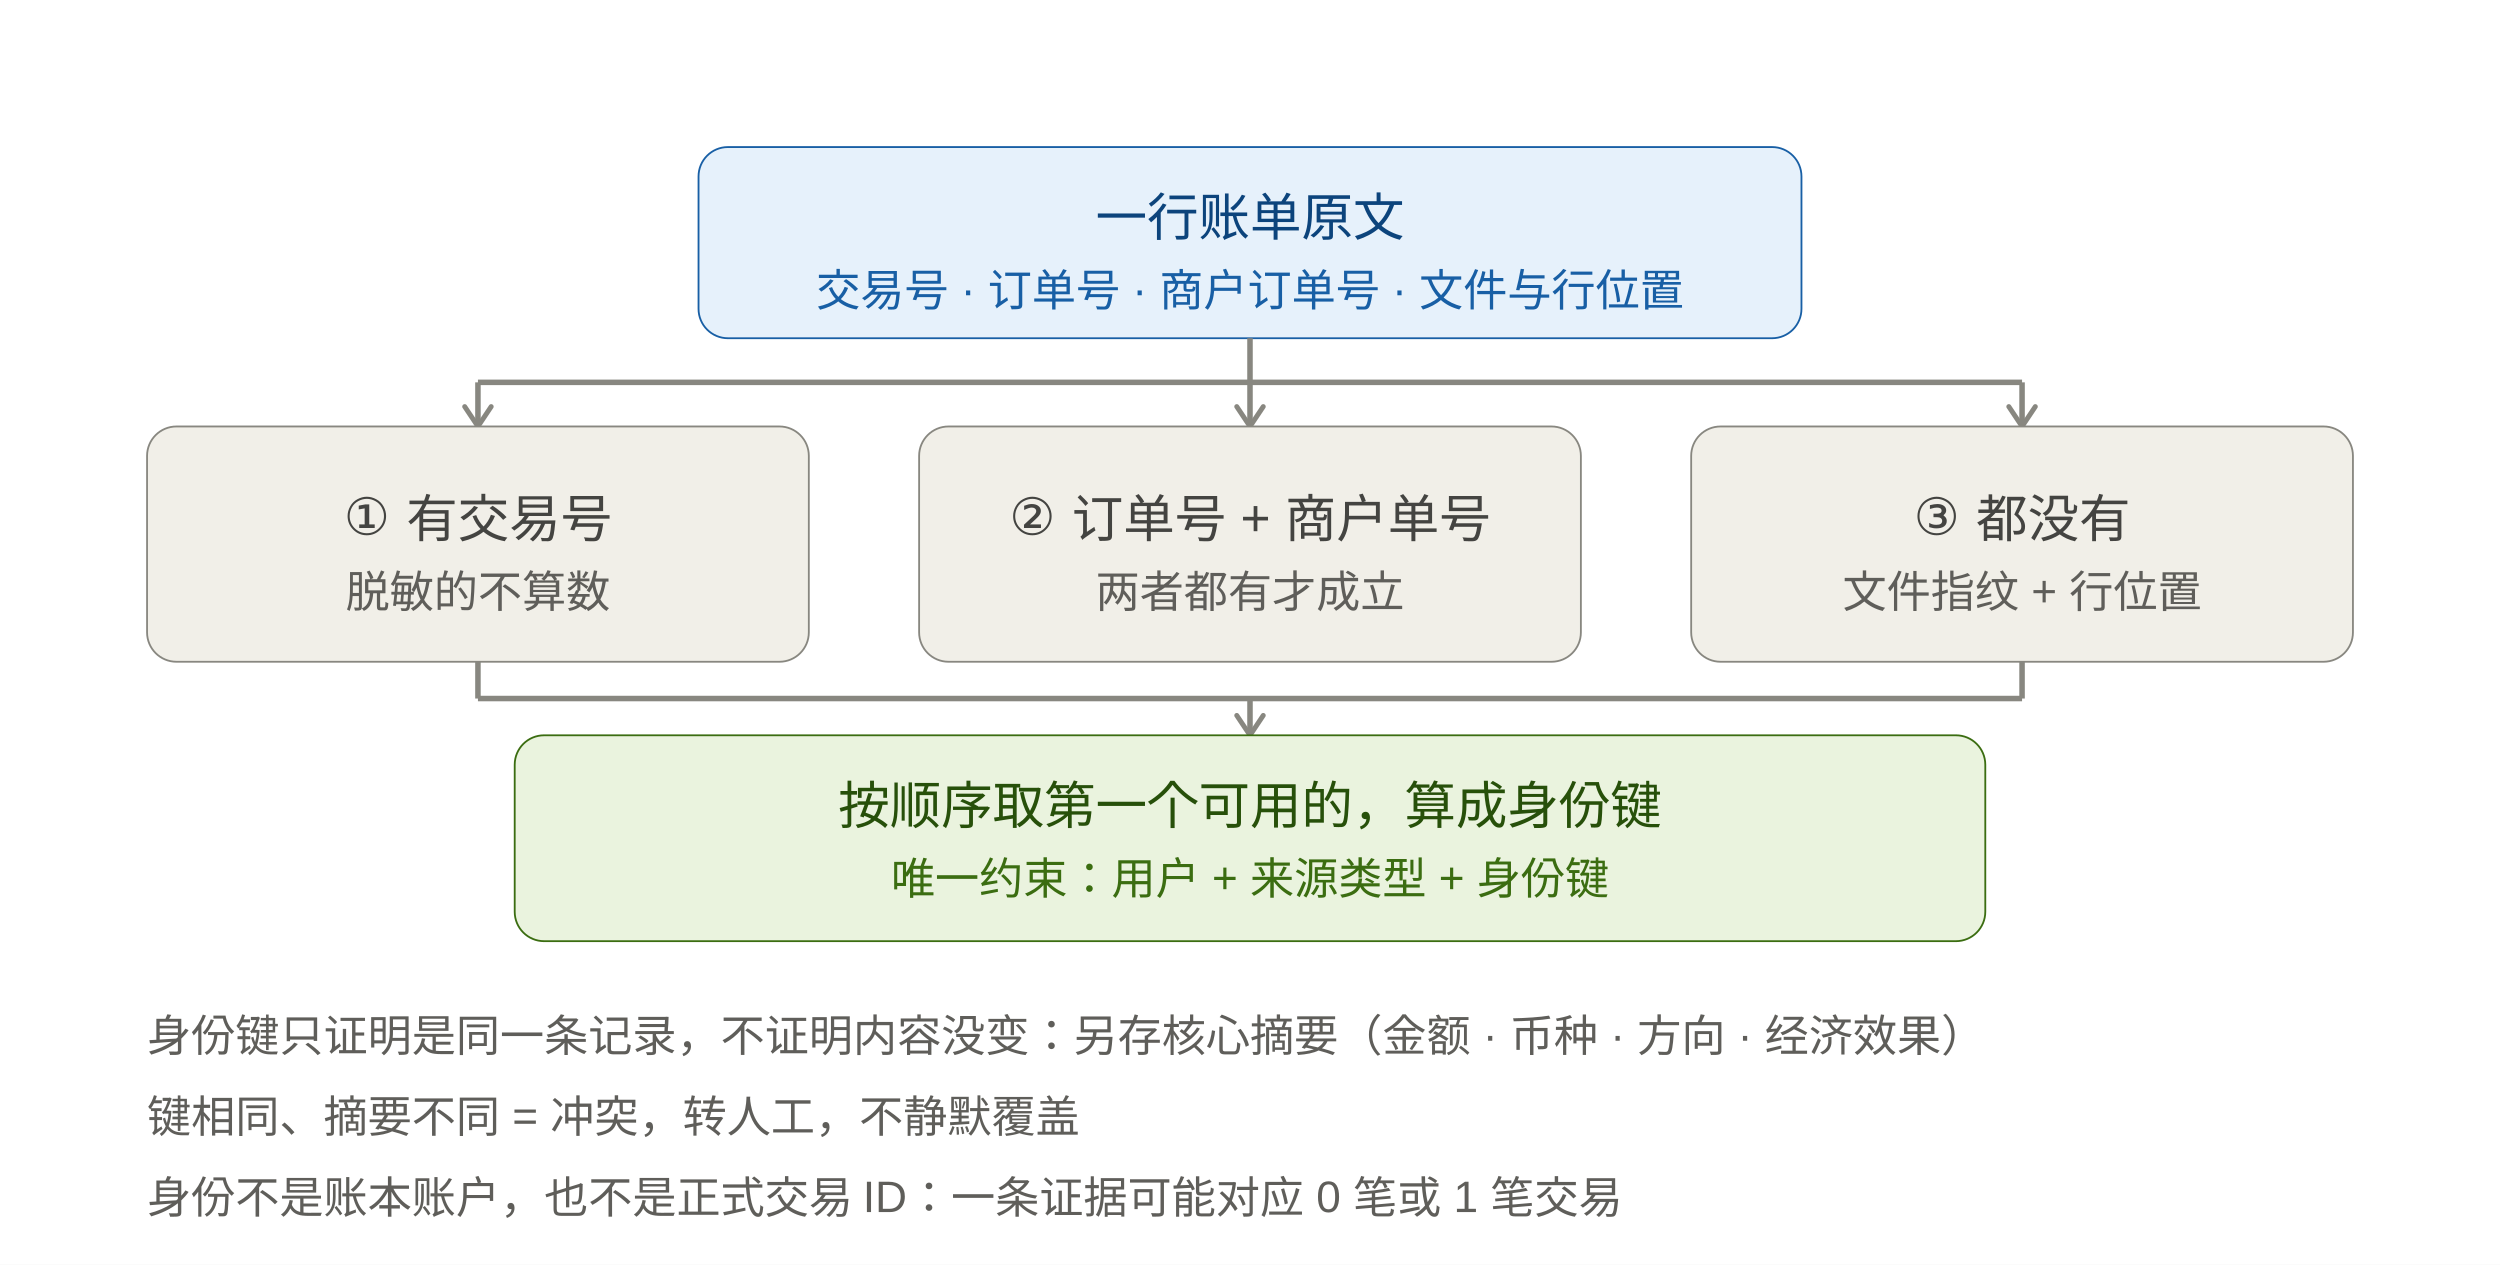
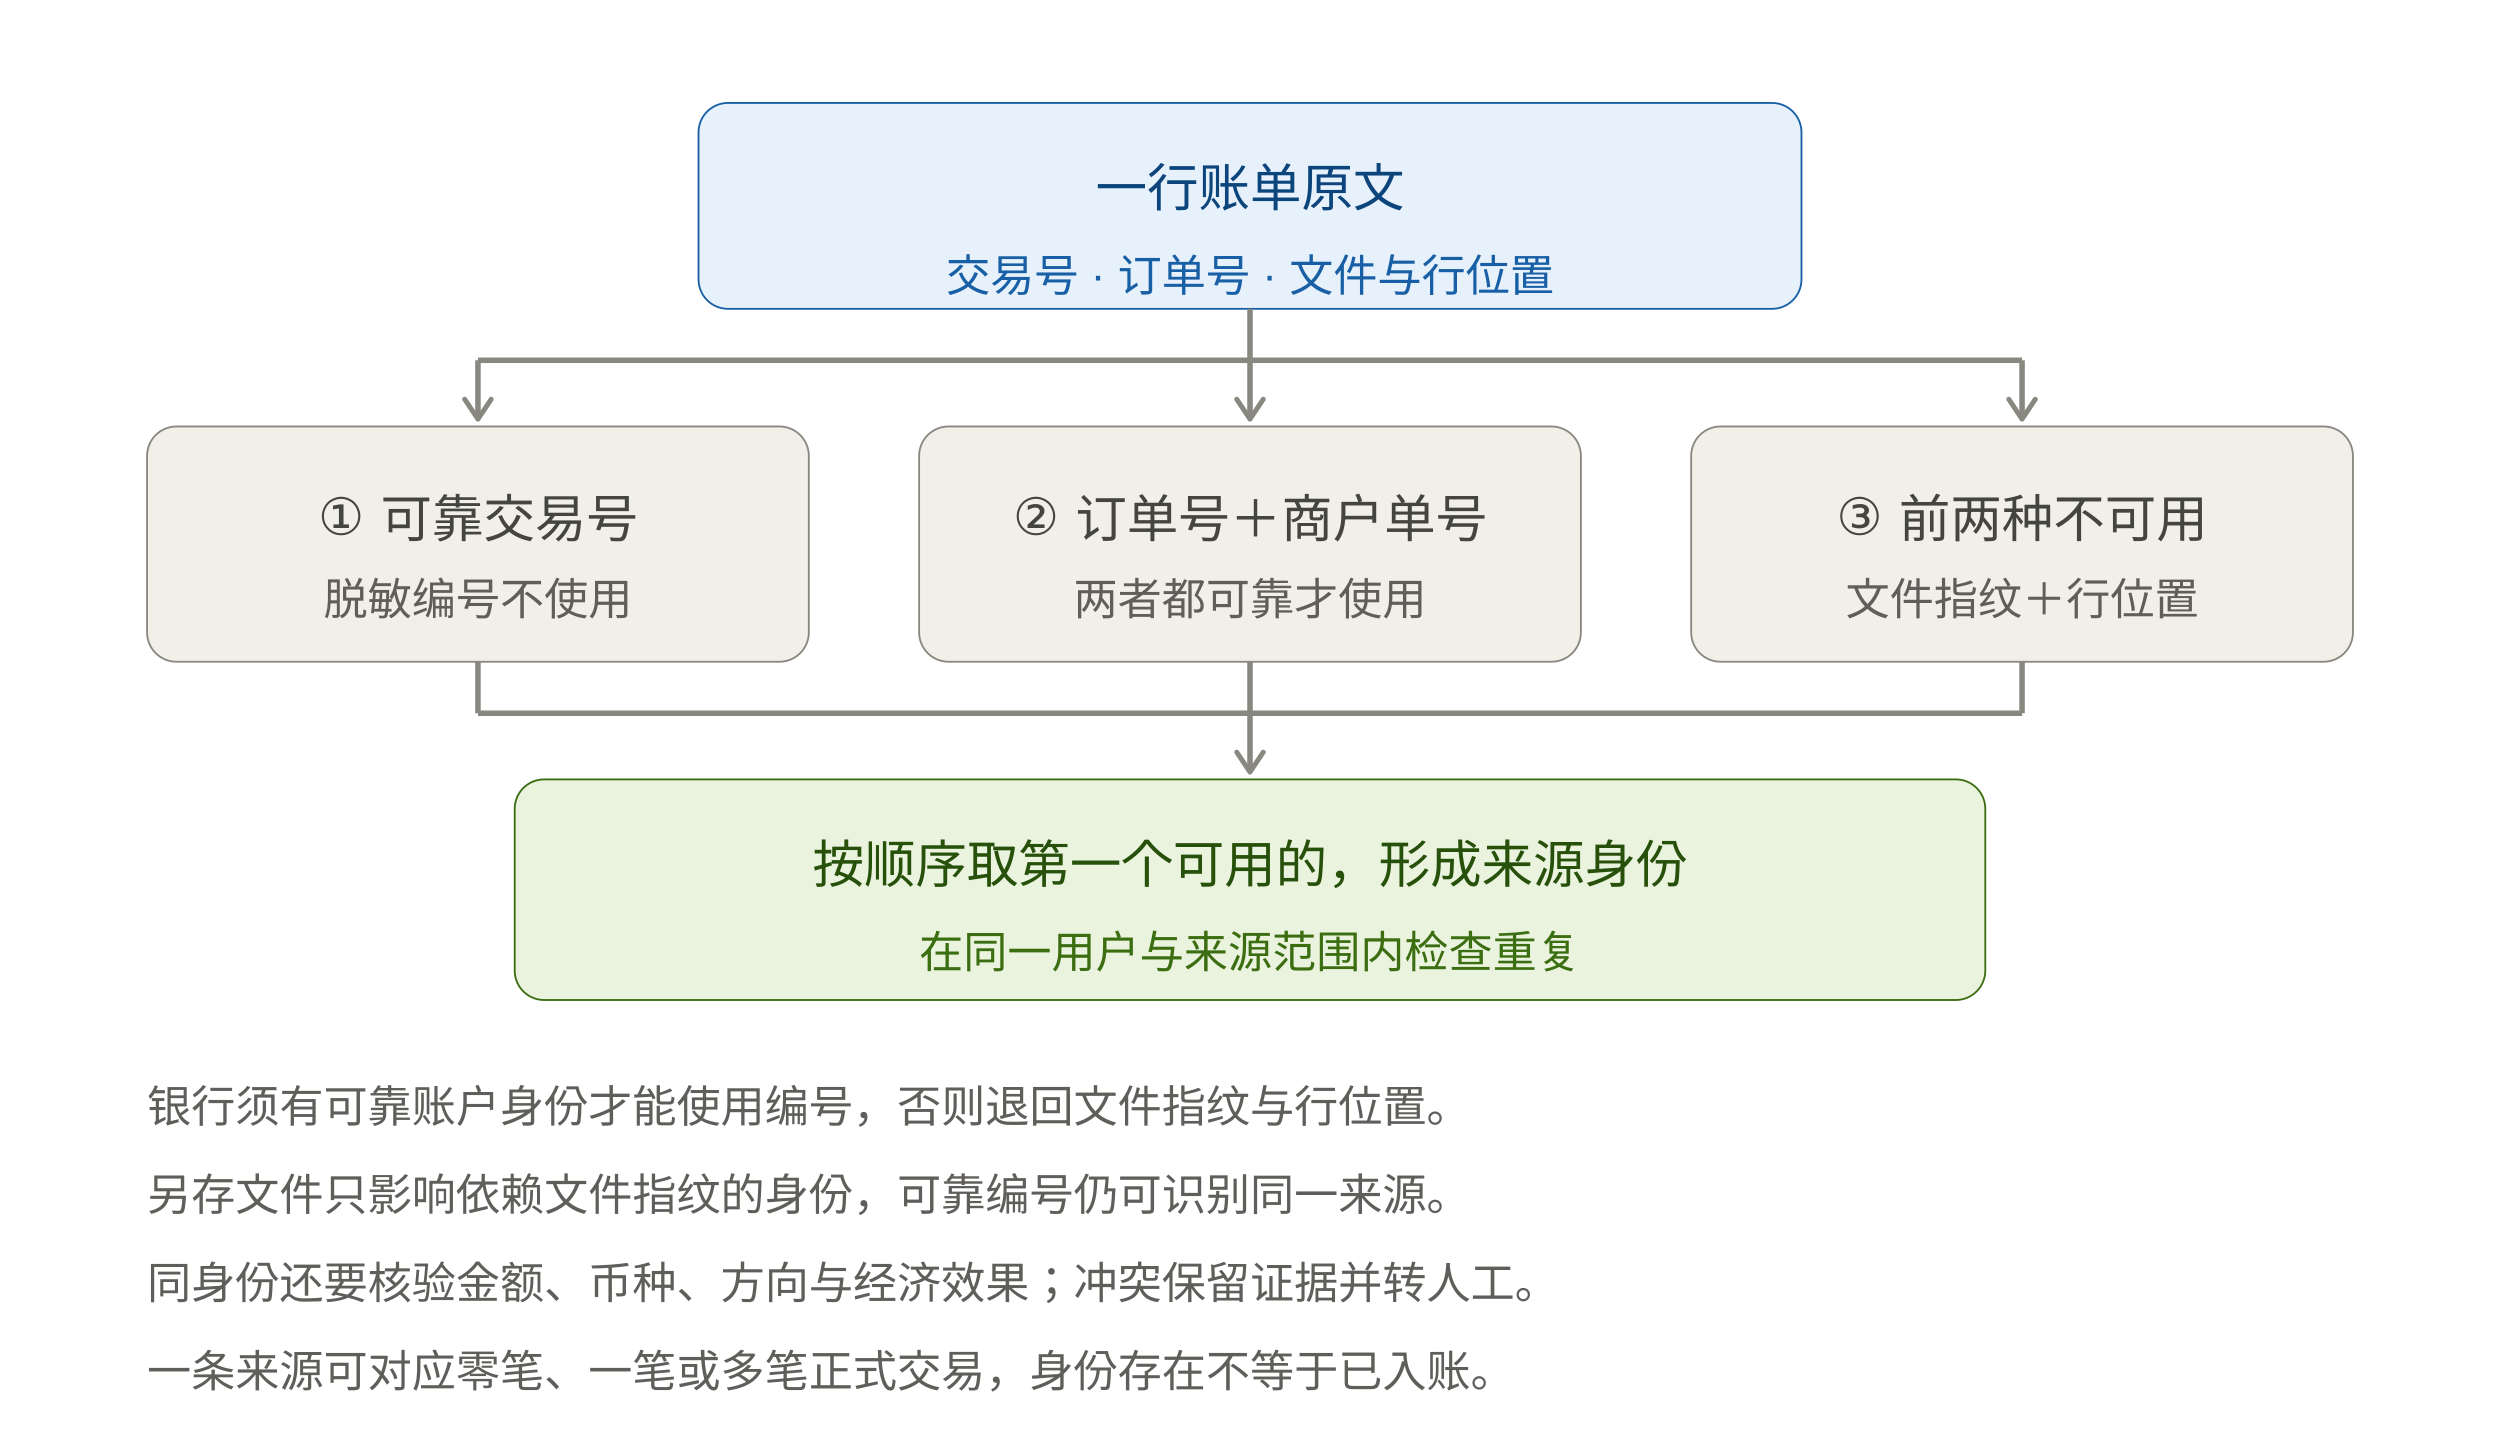
- <svg xmlns="http://www.w3.org/2000/svg" viewBox="0 0 680 344" width="680" height="344">
+ <svg xmlns="http://www.w3.org/2000/svg" viewBox="0 0 680 396" width="680" height="396">
  <defs>
    <marker id="arrow" viewBox="0 0 10 10" refX="8" refY="5" markerWidth="6" markerHeight="6" orient="auto-start-reverse">
      <path d="M2 1L8 5L2 9" fill="none" stroke="context-stroke" stroke-width="1.5" stroke-linecap="round" stroke-linejoin="round" />
    </marker>
  </defs>
-   <rect x="0" y="0" width="680" height="344" fill="#FFFFFF" />
+   <rect width="680" height="396" fill="#FFFFFF" />
  <g font-family="PingFang SC, Helvetica Neue, Arial, sans-serif">
-     <rect x="190" y="40" width="300" height="52" rx="8" fill="#E6F1FB" stroke="#185FA5" stroke-width="0.5" />
-     <text x="340" y="58" text-anchor="middle" dominant-baseline="central" font-size="14" font-weight="500" fill="#0C447C">一行账单原文</text>
-     <text x="340" y="78" text-anchor="middle" dominant-baseline="central" font-size="12" fill="#185FA5">交易号 · 订单号 · 商户订单号 · 文件与行位置</text>
-     <path d="M340 92L340 104" fill="none" stroke="#888780" stroke-width="1.5" />
-     <path d="M130 104L550 104" fill="none" stroke="#888780" stroke-width="1.5" />
-     <path d="M130 104L130 116" fill="none" stroke="#888780" stroke-width="1.5" marker-end="url(#arrow)" />
-     <path d="M340 104L340 116" fill="none" stroke="#888780" stroke-width="1.5" marker-end="url(#arrow)" />
-     <path d="M550 104L550 116" fill="none" stroke="#888780" stroke-width="1.5" marker-end="url(#arrow)" />
+     <rect x="190" y="28" width="300" height="56" rx="8" fill="#E6F1FB" stroke="#185FA5" stroke-width="0.5" />
+     <text x="340.0" y="50" text-anchor="middle" dominant-baseline="central" font-size="14" fill="#0C447C" font-weight="500">一行账单原文</text>
+     <text x="340.0" y="74" text-anchor="middle" dominant-baseline="central" font-size="12" fill="#185FA5">交易号 · 订单号 · 文件与行位置</text>
+     <path d="M340 84L340 98" fill="none" stroke="#888780" stroke-width="1.5" />
+     <path d="M130 98L550 98" fill="none" stroke="#888780" stroke-width="1.5" />
+     <path d="M130 98L130 114" fill="none" stroke="#888780" stroke-width="1.5" marker-end="url(#arrow)" />
+     <path d="M340 98L340 114" fill="none" stroke="#888780" stroke-width="1.5" marker-end="url(#arrow)" />
+     <path d="M550 98L550 114" fill="none" stroke="#888780" stroke-width="1.5" marker-end="url(#arrow)" />
    <rect x="40" y="116" width="180" height="64" rx="8" fill="#F1EFE8" stroke="#888780" stroke-width="0.5" />
-     <text x="130" y="138" text-anchor="middle" dominant-baseline="central" font-size="14" font-weight="500" fill="#444441">① 有交易号</text>
-     <text x="130" y="160" text-anchor="middle" dominant-baseline="central" font-size="12" fill="#5F5E5A">脱敏的不算数</text>
+     <text x="130.0" y="138" text-anchor="middle" dominant-baseline="central" font-size="14" fill="#444441" font-weight="500">① 可靠交易号</text>
+     <text x="130.0" y="162" text-anchor="middle" dominant-baseline="central" font-size="12" fill="#5F5E5A">脱敏编号不使用</text>
    <rect x="250" y="116" width="180" height="64" rx="8" fill="#F1EFE8" stroke="#888780" stroke-width="0.5" />
-     <text x="340" y="138" text-anchor="middle" dominant-baseline="central" font-size="14" font-weight="500" fill="#444441">② 订单号 + 商户单号</text>
-     <text x="340" y="160" text-anchor="middle" dominant-baseline="central" font-size="12" fill="#5F5E5A">两者都有才成立</text>
+     <text x="340.0" y="138" text-anchor="middle" dominant-baseline="central" font-size="14" fill="#444441" font-weight="500">② 订单号＋商户单号</text>
+     <text x="340.0" y="162" text-anchor="middle" dominant-baseline="central" font-size="12" fill="#5F5E5A">两者都可靠才使用</text>
    <rect x="460" y="116" width="180" height="64" rx="8" fill="#F1EFE8" stroke="#888780" stroke-width="0.5" />
-     <text x="550" y="138" text-anchor="middle" dominant-baseline="central" font-size="14" font-weight="500" fill="#444441">③ 都没有</text>
-     <text x="550" y="160" text-anchor="middle" dominant-baseline="central" font-size="12" fill="#5F5E5A">文件指纹 + 行位置</text>
-     <path d="M130 180L130 190" fill="none" stroke="#888780" stroke-width="1.5" />
-     <path d="M550 180L550 190" fill="none" stroke="#888780" stroke-width="1.5" />
-     <path d="M130 190L550 190" fill="none" stroke="#888780" stroke-width="1.5" />
-     <path d="M340 190L340 200" fill="none" stroke="#888780" stroke-width="1.5" marker-end="url(#arrow)" />
-     <rect x="140" y="200" width="400" height="56" rx="8" fill="#EAF3DE" stroke="#3B6D11" stroke-width="0.5" />
-     <text x="340" y="218" text-anchor="middle" dominant-baseline="central" font-size="14" font-weight="500" fill="#27500A">按顺序取第一个可用的，算成身份键</text>
-     <text x="340" y="238" text-anchor="middle" dominant-baseline="central" font-size="12" fill="#3B6D11">唯一约束：用户 + 来源类型 + 身份键</text>
-     <text x="40" y="286" font-size="12" fill="#5F5E5A">身份键只证明是同一条记录，不证明内容没变：另存核心摘要（金额 · 币种 · 方向 · 经济效果）</text>
-     <text x="40" y="308" font-size="12" fill="#5F5E5A">键相同、摘要不同 = 冲突，转人工，不静默覆盖</text>
-     <text x="40" y="330" font-size="12" fill="#5F5E5A">身份不是账本账户，也不是正式交易 ID：一条证据可能对应 0 笔或 1 笔交易</text>
+     <text x="550.0" y="138" text-anchor="middle" dominant-baseline="central" font-size="14" fill="#444441" font-weight="500">③ 前两种不可用</text>
+     <text x="550.0" y="162" text-anchor="middle" dominant-baseline="central" font-size="12" fill="#5F5E5A">文件指纹＋行位置</text>
+     <path d="M130 180L130 194" fill="none" stroke="#888780" stroke-width="1.5" />
+     <path d="M340 180L340 194" fill="none" stroke="#888780" stroke-width="1.5" />
+     <path d="M550 180L550 194" fill="none" stroke="#888780" stroke-width="1.5" />
+     <path d="M130 194L550 194" fill="none" stroke="#888780" stroke-width="1.5" />
+     <path d="M340 194L340 210" fill="none" stroke="#888780" stroke-width="1.5" marker-end="url(#arrow)" />
+     <rect x="140" y="212" width="400" height="60" rx="8" fill="#EAF3DE" stroke="#3B6D11" stroke-width="0.5" />
+     <text x="340.0" y="234" text-anchor="middle" dominant-baseline="central" font-size="14" fill="#27500A" font-weight="500">按顺序取第一个可用的，形成来源身份</text>
+     <text x="340.0" y="258" text-anchor="middle" dominant-baseline="central" font-size="12" fill="#3B6D11">在同一用户与来源范围内检查重复</text>
+     <text x="40" y="300" text-anchor="start" dominant-baseline="central" font-size="12" fill="#5F5E5A">银行须有可靠账户身份才能使用编号，否则退回文件指纹与行位置。</text>
+     <text x="40" y="324" text-anchor="start" dominant-baseline="central" font-size="12" fill="#5F5E5A">另存文件只影响依赖文件指纹的身份，可靠编号仍可识别同一来源。</text>
+     <text x="40" y="348" text-anchor="start" dominant-baseline="central" font-size="12" fill="#5F5E5A">同身份还要核验金额、币种、方向与经济效果；冲突保留证据并转人工。</text>
+     <text x="40" y="372" text-anchor="start" dominant-baseline="central" font-size="12" fill="#5F5E5A">一条来源可对应零笔、一笔或多笔正式交易，身份存在不等于已入账。</text>
  </g>
</svg>
